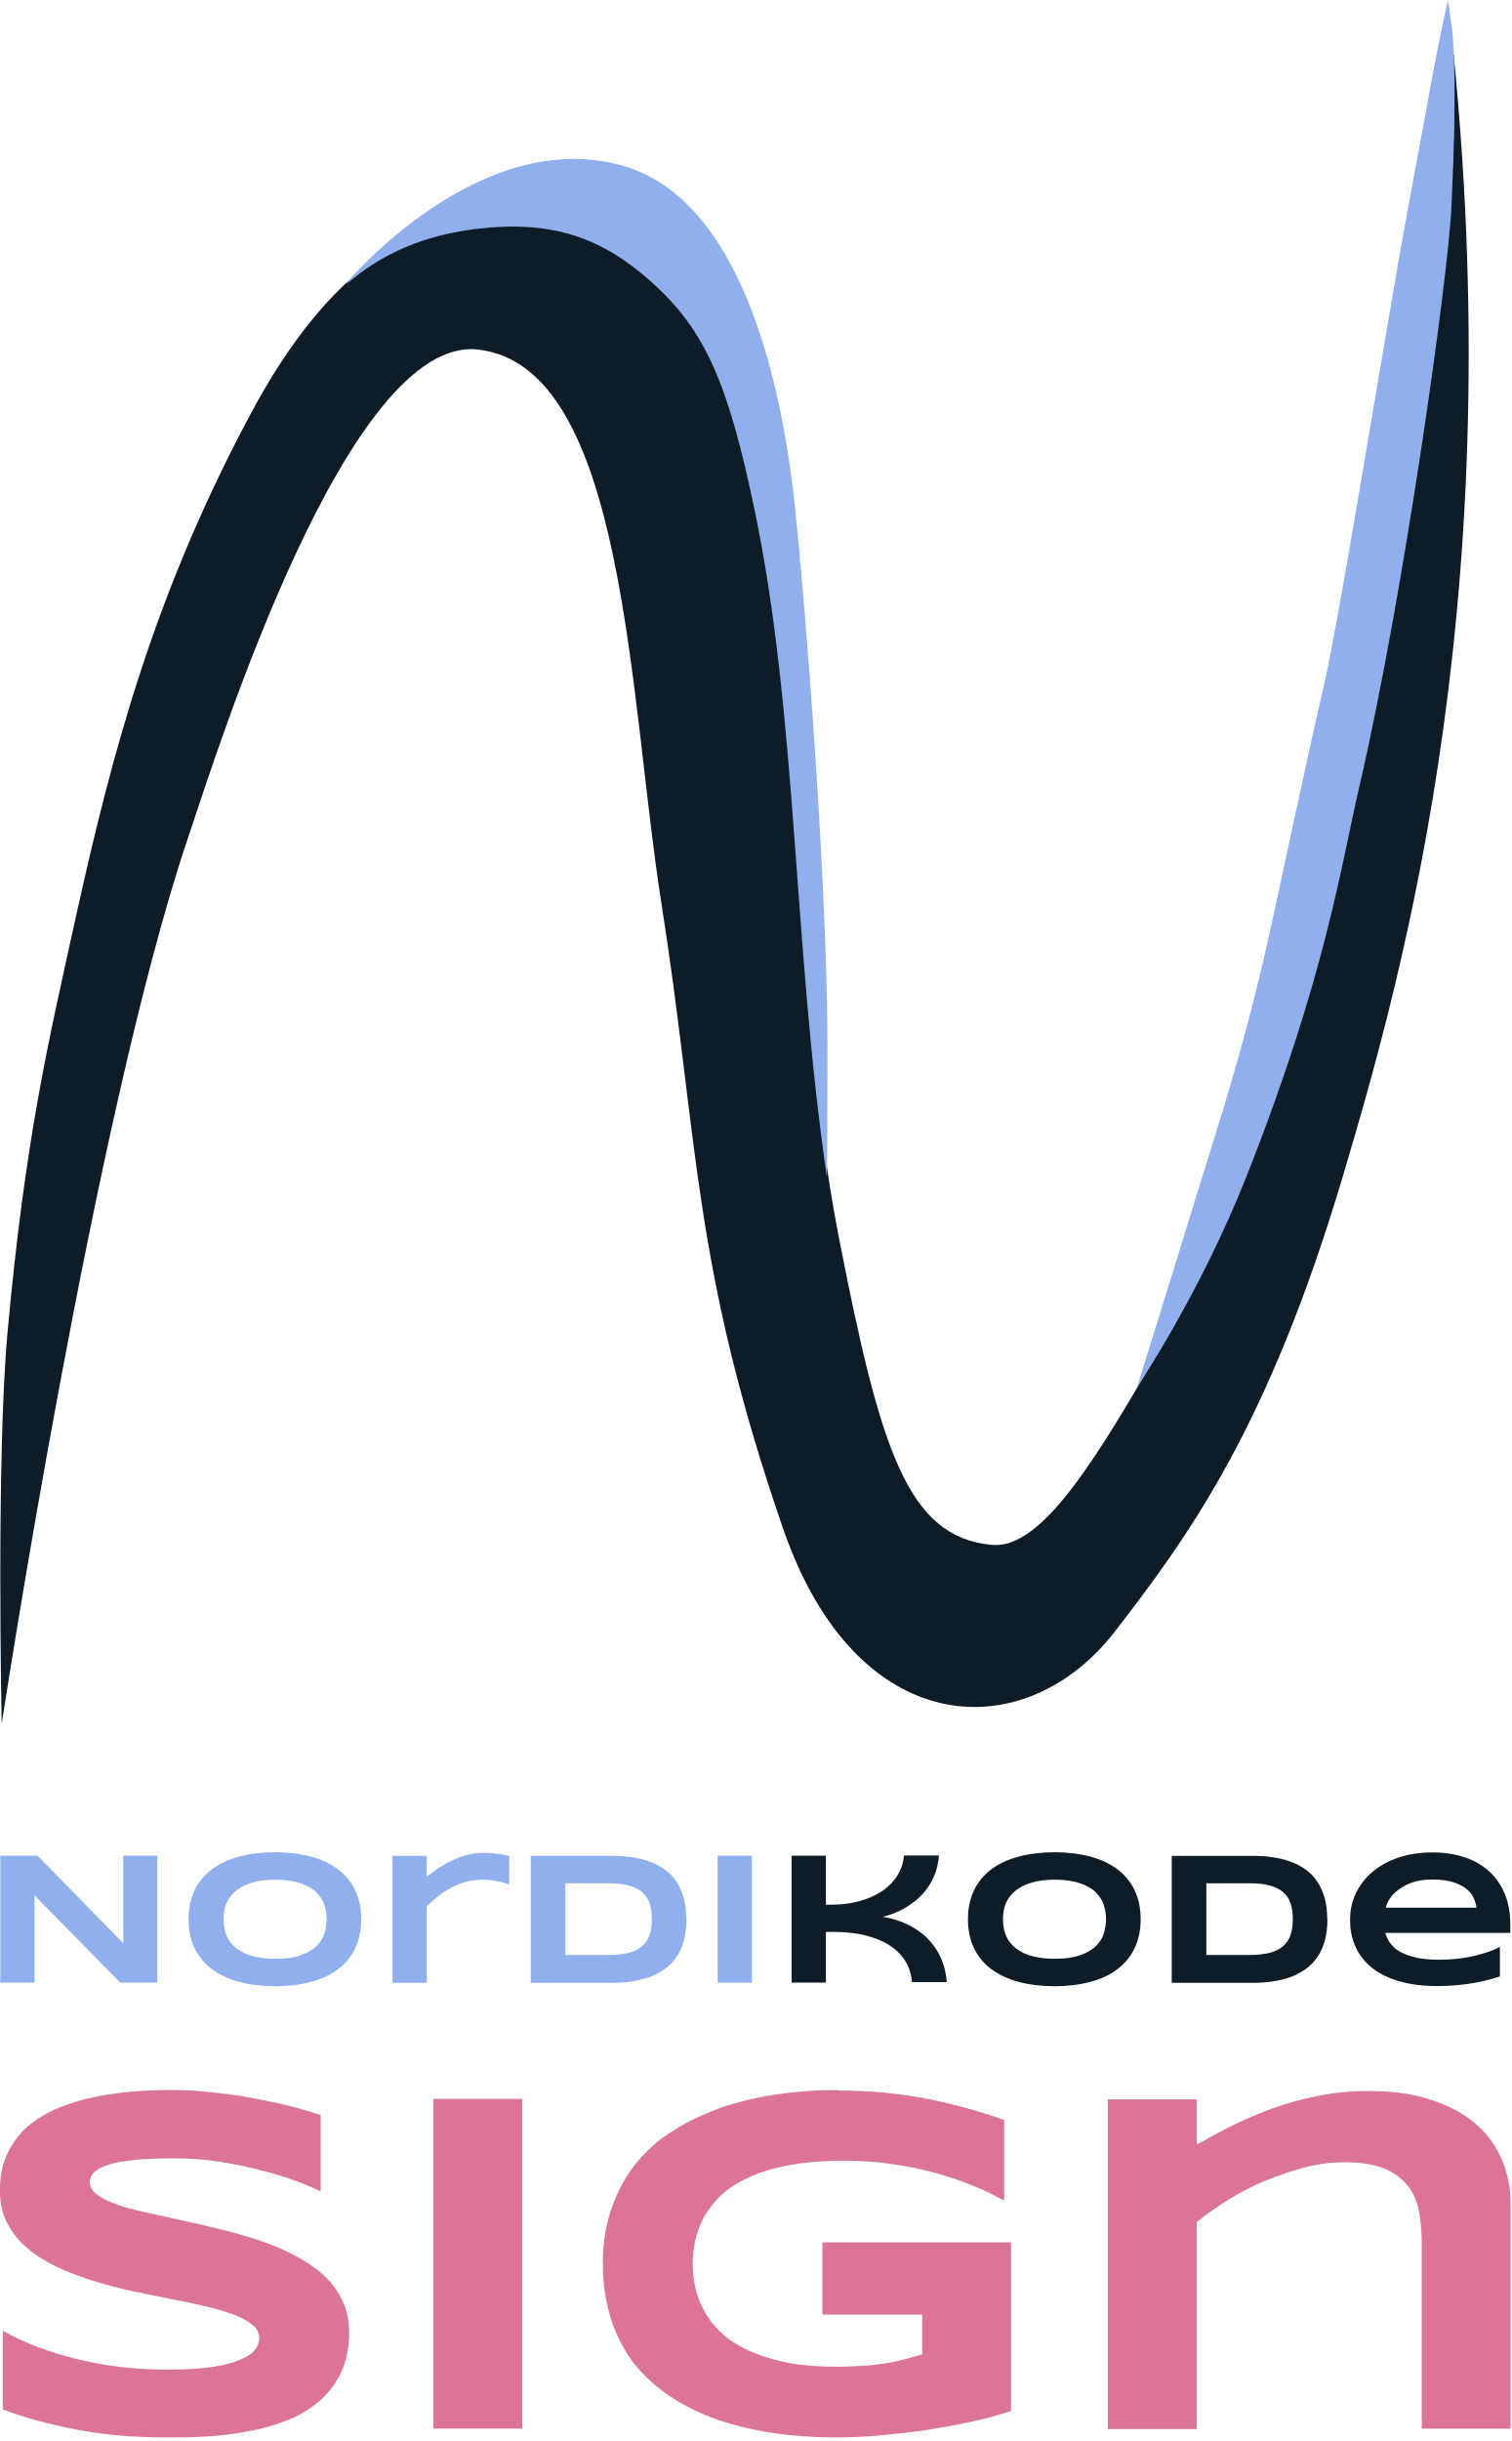
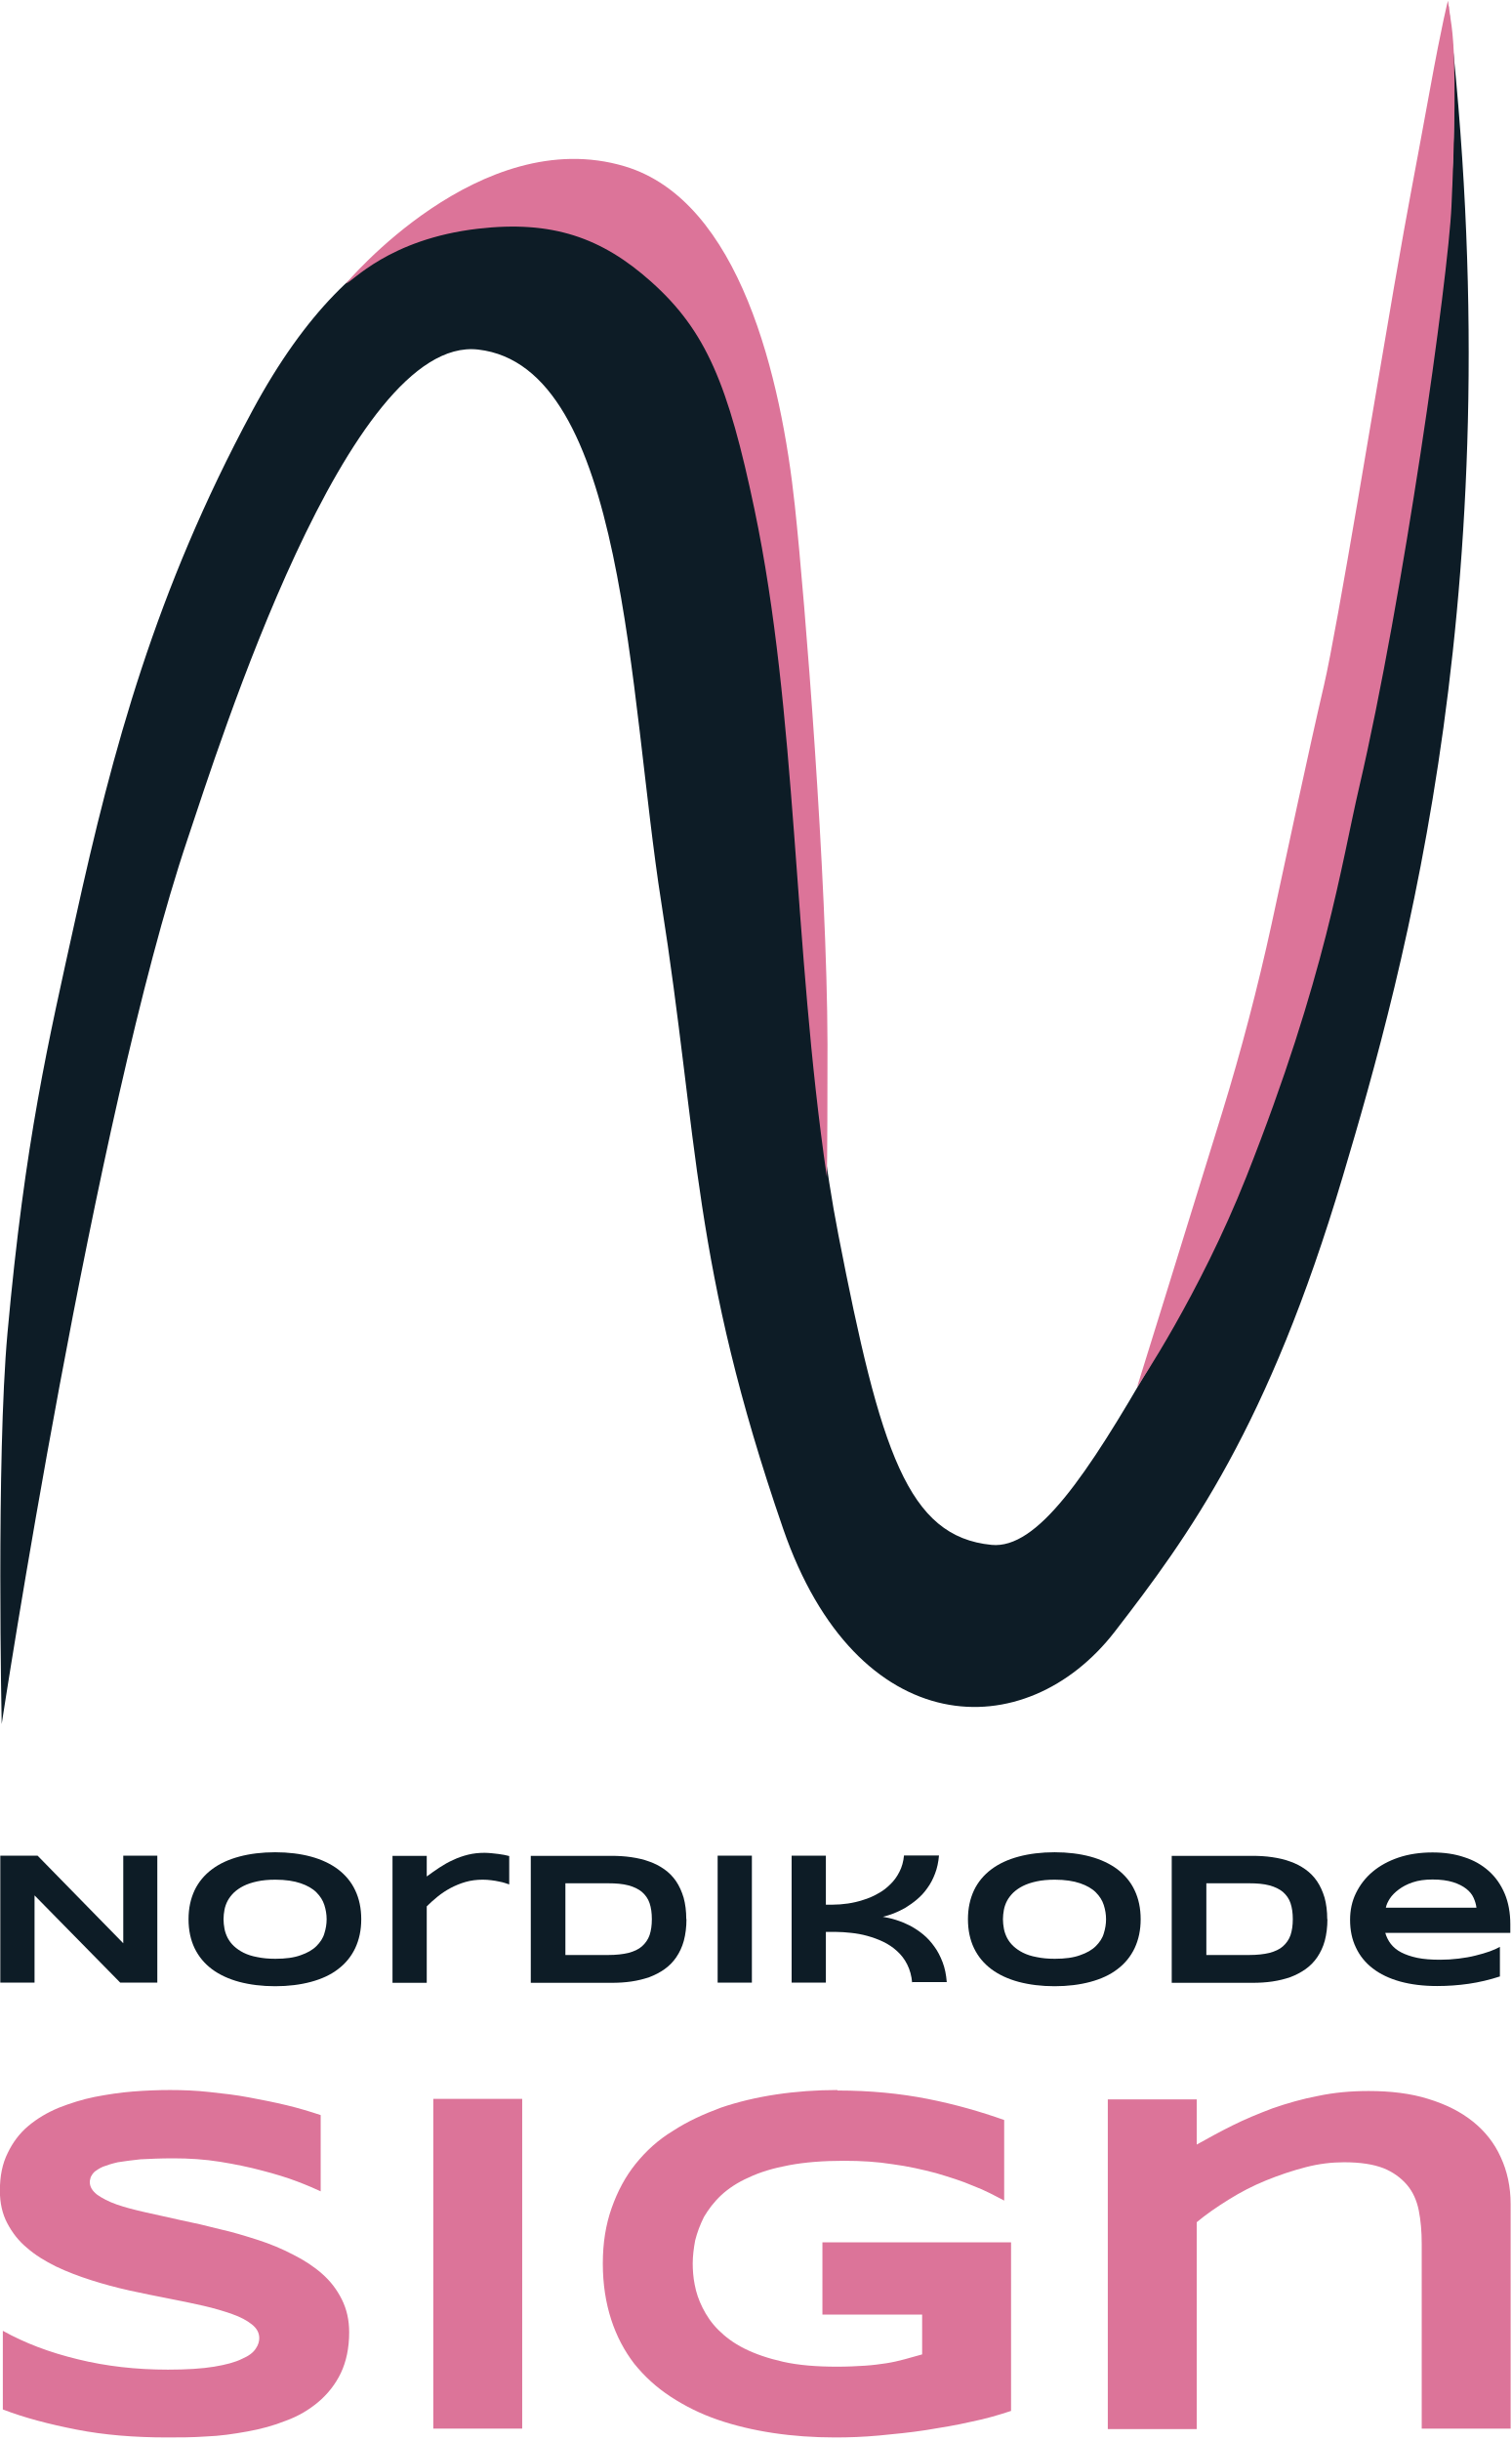
<svg xmlns="http://www.w3.org/2000/svg" viewBox="0 0 215 347" version="1.1" style="fill-rule:evenodd;clip-rule:evenodd;stroke-linejoin:round;stroke-miterlimit:2;">
  <g>
    <g transform="matrix(1.397113,0,0,1.397113,-625.5093,-2217.742)">
      <g>
        <g transform="matrix(50,0,0,50,444.3036,1834.483)">
          <path d="M0.723,-0.482c-0.013,-0.006 -0.029,-0.013 -0.05,-0.021c-0.021,-0.008 -0.044,-0.015 -0.071,-0.022c-0.026,-0.007 -0.055,-0.013 -0.086,-0.018c-0.031,-0.005 -0.063,-0.007 -0.095,-0.007c-0.026,0 -0.048,0.001 -0.067,0.002c-0.018,0.002 -0.034,0.004 -0.046,0.006c-0.013,0.003 -0.022,0.006 -0.03,0.009c-0.007,0.003 -0.013,0.007 -0.017,0.01c-0.004,0.004 -0.006,0.007 -0.008,0.011c-0.001,0.004 -0.002,0.007 -0.002,0.01c0,0.01 0.005,0.018 0.015,0.026c0.01,0.007 0.023,0.014 0.04,0.02c0.017,0.006 0.037,0.011 0.059,0.016c0.022,0.005 0.046,0.01 0.072,0.016c0.025,0.005 0.051,0.011 0.078,0.018c0.027,0.006 0.053,0.014 0.078,0.022c0.025,0.008 0.049,0.018 0.072,0.03c0.022,0.011 0.042,0.024 0.059,0.039c0.017,0.015 0.03,0.032 0.04,0.052c0.01,0.02 0.015,0.042 0.015,0.067c0,0.032 -0.006,0.06 -0.017,0.083c-0.011,0.023 -0.027,0.043 -0.046,0.059c-0.019,0.016 -0.041,0.029 -0.066,0.038c-0.025,0.01 -0.051,0.017 -0.079,0.022c-0.028,0.005 -0.055,0.009 -0.083,0.01c-0.028,0.002 -0.055,0.002 -0.08,0.002c-0.066,0 -0.128,-0.005 -0.184,-0.016c-0.056,-0.011 -0.106,-0.024 -0.15,-0.041l0,-0.16c0.045,0.025 0.095,0.044 0.153,0.058c0.057,0.014 0.118,0.021 0.183,0.021c0.038,0 0.07,-0.002 0.094,-0.006c0.024,-0.004 0.043,-0.009 0.057,-0.016c0.014,-0.006 0.023,-0.013 0.028,-0.021c0.005,-0.007 0.007,-0.015 0.007,-0.021c0,-0.011 -0.005,-0.02 -0.015,-0.028c-0.01,-0.008 -0.023,-0.015 -0.04,-0.021c-0.017,-0.006 -0.037,-0.012 -0.059,-0.017c-0.022,-0.005 -0.046,-0.01 -0.072,-0.015c-0.025,-0.005 -0.051,-0.01 -0.078,-0.016c-0.027,-0.006 -0.053,-0.013 -0.078,-0.021c-0.025,-0.008 -0.049,-0.017 -0.072,-0.028c-0.022,-0.011 -0.042,-0.023 -0.059,-0.038c-0.017,-0.014 -0.03,-0.031 -0.04,-0.05c-0.01,-0.019 -0.015,-0.041 -0.015,-0.066c0,-0.03 0.005,-0.055 0.016,-0.077c0.01,-0.021 0.024,-0.04 0.042,-0.055c0.018,-0.015 0.038,-0.027 0.062,-0.037c0.023,-0.009 0.048,-0.017 0.073,-0.022c0.026,-0.005 0.052,-0.009 0.078,-0.011c0.026,-0.002 0.051,-0.003 0.075,-0.003c0.026,0 0.053,0.001 0.08,0.004c0.028,0.003 0.055,0.006 0.081,0.011c0.027,0.005 0.052,0.01 0.077,0.016c0.025,0.006 0.048,0.013 0.069,0.02l0,0.155Z" style="fill:#dc7499;fill-rule:nonzero;" />
        </g>
        <g transform="matrix(50,0,0,50,486.5644,1834.483)">
          <rect x="0.105" y="-0.671" width="0.181" height="0.671" style="fill:#dc7499;fill-rule:nonzero;" />
        </g>
        <g transform="matrix(50,0,0,50,506.12,1834.483)">
          <path d="M0.537,-0.688c0.066,0 0.127,0.006 0.183,0.017c0.056,0.011 0.108,0.026 0.156,0.043l0,0.164c-0.019,-0.01 -0.039,-0.021 -0.063,-0.03c-0.023,-0.01 -0.049,-0.018 -0.076,-0.026c-0.027,-0.007 -0.057,-0.014 -0.088,-0.018c-0.031,-0.005 -0.064,-0.007 -0.099,-0.007c-0.043,0 -0.08,0.003 -0.112,0.009c-0.032,0.006 -0.059,0.014 -0.082,0.025c-0.023,0.01 -0.042,0.023 -0.056,0.036c-0.015,0.014 -0.026,0.029 -0.035,0.044c-0.008,0.016 -0.014,0.032 -0.018,0.048c-0.003,0.016 -0.005,0.032 -0.005,0.047c0,0.013 0.001,0.028 0.004,0.043c0.003,0.016 0.008,0.031 0.016,0.047c0.008,0.016 0.018,0.031 0.032,0.045c0.014,0.014 0.031,0.027 0.053,0.038c0.022,0.011 0.048,0.02 0.079,0.027c0.031,0.007 0.068,0.01 0.11,0.01c0.021,0 0.04,-0.001 0.056,-0.002c0.016,-0.001 0.031,-0.003 0.044,-0.005c0.013,-0.002 0.026,-0.005 0.037,-0.008c0.012,-0.003 0.024,-0.007 0.036,-0.01l0,-0.081l-0.203,0l0,-0.147l0.384,0l0,0.343c-0.024,0.008 -0.051,0.016 -0.081,0.022c-0.03,0.007 -0.061,0.012 -0.092,0.017c-0.032,0.005 -0.064,0.008 -0.095,0.011c-0.032,0.003 -0.062,0.004 -0.09,0.004c-0.044,0 -0.086,-0.003 -0.126,-0.009c-0.04,-0.006 -0.078,-0.015 -0.113,-0.027c-0.035,-0.012 -0.067,-0.028 -0.096,-0.047c-0.029,-0.019 -0.053,-0.041 -0.074,-0.067c-0.02,-0.026 -0.036,-0.056 -0.047,-0.09c-0.011,-0.034 -0.017,-0.072 -0.017,-0.114c0,-0.042 0.006,-0.079 0.018,-0.113c0.012,-0.034 0.028,-0.064 0.049,-0.09c0.021,-0.026 0.046,-0.049 0.076,-0.067c0.029,-0.019 0.062,-0.034 0.097,-0.047c0.035,-0.012 0.073,-0.021 0.113,-0.027c0.04,-0.006 0.082,-0.009 0.124,-0.009Z" style="fill:#dc7499;fill-rule:nonzero;" />
        </g>
        <g transform="matrix(50,0,0,50,555.2167,1834.483)">
          <path d="M0.744,-0l0,-0.376c0,-0.025 -0.002,-0.048 -0.006,-0.068c-0.004,-0.02 -0.012,-0.038 -0.024,-0.052c-0.012,-0.014 -0.028,-0.026 -0.048,-0.034c-0.021,-0.008 -0.047,-0.012 -0.08,-0.012c-0.025,0 -0.051,0.003 -0.078,0.01c-0.027,0.007 -0.054,0.016 -0.081,0.027c-0.027,0.011 -0.052,0.024 -0.076,0.039c-0.024,0.015 -0.046,0.03 -0.065,0.046l0,0.421l-0.181,-0l0,-0.671l0.181,0l0,0.092c0.023,-0.013 0.047,-0.026 0.073,-0.039c0.026,-0.013 0.053,-0.024 0.082,-0.035c0.029,-0.01 0.06,-0.019 0.092,-0.025c0.033,-0.007 0.067,-0.01 0.103,-0.01c0.045,0 0.086,0.005 0.121,0.016c0.036,0.011 0.066,0.026 0.091,0.046c0.025,0.02 0.044,0.044 0.057,0.073c0.013,0.028 0.02,0.06 0.02,0.095l0,0.457l-0.181,-0Z" style="fill:#dc7499;fill-rule:nonzero;" />
        </g>
      </g>
    </g>
    <g transform="matrix(0.537995,0,0,0.537995,-241.8147,-705.1022)">
      <g>
        <g transform="matrix(50,0,0,50,444.3036,1834.483)">
-           <path d="M0.739,-0l-0.453,-0.461l0,0.461l-0.181,-0l0,-0.671l0.197,0l0.453,0.463l0,-0.463l0.18,0l0,0.671l-0.196,-0Z" style="fill:#90afed;fill-rule:nonzero;" />
+           <path d="M0.739,-0l-0.453,-0.461l0,0.461l-0.181,-0l0,-0.671l0.197,0l0.453,0.463l0,-0.463l0.18,0l0,0.671l-0.196,-0Z" style="fill:#0d1c26;fill-rule:nonzero;" />
        </g>
        <g transform="matrix(50,0,0,50,496.3056,1834.483)">
-           <path d="M0.973,-0.335c0,0.058 -0.011,0.108 -0.032,0.153c-0.021,0.044 -0.051,0.081 -0.091,0.111c-0.039,0.03 -0.087,0.052 -0.143,0.067c-0.056,0.015 -0.119,0.023 -0.189,0.023c-0.07,0 -0.133,-0.008 -0.19,-0.023c-0.056,-0.015 -0.105,-0.038 -0.144,-0.067c-0.04,-0.03 -0.07,-0.066 -0.092,-0.111c-0.021,-0.044 -0.032,-0.095 -0.032,-0.153c0,-0.058 0.011,-0.108 0.032,-0.153c0.021,-0.044 0.052,-0.081 0.092,-0.111c0.04,-0.03 0.088,-0.052 0.144,-0.067c0.056,-0.015 0.12,-0.023 0.19,-0.023c0.07,0 0.133,0.008 0.189,0.023c0.056,0.015 0.104,0.038 0.143,0.067c0.039,0.03 0.07,0.066 0.091,0.111c0.021,0.044 0.032,0.095 0.032,0.153Zm-0.183,0c0,-0.025 -0.004,-0.05 -0.012,-0.075c-0.008,-0.025 -0.022,-0.047 -0.042,-0.067c-0.02,-0.02 -0.048,-0.036 -0.083,-0.048c-0.035,-0.012 -0.08,-0.019 -0.134,-0.019c-0.036,0 -0.069,0.003 -0.096,0.009c-0.028,0.006 -0.052,0.014 -0.072,0.024c-0.02,0.01 -0.037,0.022 -0.051,0.035c-0.014,0.014 -0.025,0.028 -0.033,0.043c-0.008,0.015 -0.014,0.032 -0.017,0.048c-0.003,0.017 -0.005,0.033 -0.005,0.05c0,0.017 0.002,0.033 0.005,0.05c0.003,0.017 0.009,0.033 0.017,0.049c0.008,0.015 0.019,0.03 0.033,0.043c0.014,0.013 0.031,0.025 0.051,0.035c0.02,0.01 0.044,0.018 0.072,0.023c0.028,0.006 0.06,0.009 0.096,0.009c0.054,0 0.099,-0.006 0.134,-0.019c0.035,-0.012 0.063,-0.028 0.083,-0.048c0.02,-0.02 0.035,-0.042 0.042,-0.067c0.008,-0.025 0.012,-0.05 0.012,-0.075Z" style="fill:#90afed;fill-rule:nonzero;" />
+           <path d="M0.973,-0.335c0,0.058 -0.011,0.108 -0.032,0.153c-0.021,0.044 -0.051,0.081 -0.091,0.111c-0.039,0.03 -0.087,0.052 -0.143,0.067c-0.056,0.015 -0.119,0.023 -0.189,0.023c-0.07,0 -0.133,-0.008 -0.19,-0.023c-0.056,-0.015 -0.105,-0.038 -0.144,-0.067c-0.04,-0.03 -0.07,-0.066 -0.092,-0.111c-0.021,-0.044 -0.032,-0.095 -0.032,-0.153c0,-0.058 0.011,-0.108 0.032,-0.153c0.021,-0.044 0.052,-0.081 0.092,-0.111c0.04,-0.03 0.088,-0.052 0.144,-0.067c0.056,-0.015 0.12,-0.023 0.19,-0.023c0.07,0 0.133,0.008 0.189,0.023c0.056,0.015 0.104,0.038 0.143,0.067c0.039,0.03 0.07,0.066 0.091,0.111c0.021,0.044 0.032,0.095 0.032,0.153Zm-0.183,0c0,-0.025 -0.004,-0.05 -0.012,-0.075c-0.008,-0.025 -0.022,-0.047 -0.042,-0.067c-0.02,-0.02 -0.048,-0.036 -0.083,-0.048c-0.035,-0.012 -0.08,-0.019 -0.134,-0.019c-0.036,0 -0.069,0.003 -0.096,0.009c-0.028,0.006 -0.052,0.014 -0.072,0.024c-0.02,0.01 -0.037,0.022 -0.051,0.035c-0.014,0.014 -0.025,0.028 -0.033,0.043c-0.008,0.015 -0.014,0.032 -0.017,0.048c-0.003,0.017 -0.005,0.033 -0.005,0.05c0,0.017 0.002,0.033 0.005,0.05c0.003,0.017 0.009,0.033 0.017,0.049c0.008,0.015 0.019,0.03 0.033,0.043c0.014,0.013 0.031,0.025 0.051,0.035c0.02,0.01 0.044,0.018 0.072,0.023c0.028,0.006 0.06,0.009 0.096,0.009c0.054,0 0.099,-0.006 0.134,-0.019c0.035,-0.012 0.063,-0.028 0.083,-0.048c0.02,-0.02 0.035,-0.042 0.042,-0.067c0.008,-0.025 0.012,-0.05 0.012,-0.075Z" style="fill:#0d1c26;fill-rule:nonzero;" />
        </g>
        <g transform="matrix(50,0,0,50,547.9657,1834.483)">
-           <path d="M0.722,-0.519c-0.005,-0.002 -0.012,-0.004 -0.021,-0.007c-0.009,-0.003 -0.02,-0.006 -0.032,-0.008c-0.012,-0.003 -0.026,-0.005 -0.041,-0.007c-0.015,-0.002 -0.03,-0.003 -0.046,-0.003c-0.033,0 -0.063,0.004 -0.091,0.012c-0.028,0.008 -0.054,0.019 -0.079,0.032c-0.024,0.013 -0.047,0.028 -0.068,0.045c-0.021,0.017 -0.04,0.034 -0.058,0.052l0,0.404l-0.181,-0l0,-0.671l0.181,0l0,0.109c0.022,-0.016 0.044,-0.032 0.067,-0.047c0.023,-0.015 0.047,-0.029 0.072,-0.04c0.025,-0.012 0.051,-0.021 0.079,-0.028c0.028,-0.007 0.057,-0.01 0.088,-0.01c0.012,0 0.024,0.001 0.036,0.002c0.012,0.001 0.024,0.003 0.036,0.004c0.012,0.002 0.022,0.003 0.032,0.005c0.01,0.002 0.019,0.004 0.026,0.006l0,0.152Z" style="fill:#90afed;fill-rule:nonzero;" />
+           <path d="M0.722,-0.519c-0.005,-0.002 -0.012,-0.004 -0.021,-0.007c-0.009,-0.003 -0.02,-0.006 -0.032,-0.008c-0.012,-0.003 -0.026,-0.005 -0.041,-0.007c-0.015,-0.002 -0.03,-0.003 -0.046,-0.003c-0.033,0 -0.063,0.004 -0.091,0.012c-0.028,0.008 -0.054,0.019 -0.079,0.032c-0.024,0.013 -0.047,0.028 -0.068,0.045c-0.021,0.017 -0.04,0.034 -0.058,0.052l0,0.404l-0.181,-0l0,-0.671l0.181,0l0,0.109c0.022,-0.016 0.044,-0.032 0.067,-0.047c0.023,-0.015 0.047,-0.029 0.072,-0.04c0.025,-0.012 0.051,-0.021 0.079,-0.028c0.028,-0.007 0.057,-0.01 0.088,-0.01c0.012,0 0.024,0.001 0.036,0.002c0.012,0.001 0.024,0.003 0.036,0.004c0.012,0.002 0.022,0.003 0.032,0.005c0.01,0.002 0.019,0.004 0.026,0.006l0,0.152Z" style="fill:#0d1c26;fill-rule:nonzero;" />
        </g>
        <g transform="matrix(50,0,0,50,584.5624,1834.483)">
-           <path d="M0.927,-0.336c0,0.043 -0.005,0.081 -0.014,0.115c-0.009,0.033 -0.023,0.062 -0.04,0.087c-0.017,0.025 -0.038,0.046 -0.062,0.063c-0.024,0.017 -0.051,0.031 -0.08,0.042c-0.029,0.01 -0.061,0.018 -0.095,0.023c-0.034,0.005 -0.069,0.007 -0.106,0.007l-0.426,-0l0,-0.671l0.425,0c0.037,0 0.072,0.002 0.106,0.007c0.034,0.005 0.066,0.012 0.095,0.023c0.029,0.01 0.056,0.024 0.08,0.041c0.024,0.017 0.045,0.038 0.062,0.063c0.017,0.025 0.03,0.054 0.04,0.087c0.009,0.033 0.014,0.071 0.014,0.114Zm-0.183,0c0,-0.032 -0.004,-0.06 -0.012,-0.084c-0.008,-0.024 -0.022,-0.043 -0.04,-0.059c-0.018,-0.015 -0.042,-0.027 -0.072,-0.035c-0.03,-0.008 -0.066,-0.011 -0.108,-0.011l-0.225,0l0,0.379l0.225,0c0.043,0 0.079,-0.004 0.108,-0.011c0.03,-0.008 0.054,-0.019 0.072,-0.035c0.018,-0.016 0.032,-0.036 0.04,-0.059c0.008,-0.024 0.012,-0.052 0.012,-0.084Z" style="fill:#90afed;fill-rule:nonzero;" />
+           <path d="M0.927,-0.336c0,0.043 -0.005,0.081 -0.014,0.115c-0.009,0.033 -0.023,0.062 -0.04,0.087c-0.017,0.025 -0.038,0.046 -0.062,0.063c-0.024,0.017 -0.051,0.031 -0.08,0.042c-0.029,0.01 -0.061,0.018 -0.095,0.023c-0.034,0.005 -0.069,0.007 -0.106,0.007l-0.426,-0l0,-0.671l0.425,0c0.037,0 0.072,0.002 0.106,0.007c0.034,0.005 0.066,0.012 0.095,0.023c0.029,0.01 0.056,0.024 0.08,0.041c0.024,0.017 0.045,0.038 0.062,0.063c0.017,0.025 0.03,0.054 0.04,0.087c0.009,0.033 0.014,0.071 0.014,0.114Zm-0.183,0c0,-0.032 -0.004,-0.06 -0.012,-0.084c-0.008,-0.024 -0.022,-0.043 -0.04,-0.059c-0.018,-0.015 -0.042,-0.027 -0.072,-0.035c-0.03,-0.008 -0.066,-0.011 -0.108,-0.011l-0.225,0l0,0.379l0.225,0c0.043,0 0.079,-0.004 0.108,-0.011c0.03,-0.008 0.054,-0.019 0.072,-0.035c0.018,-0.016 0.032,-0.036 0.04,-0.059c0.008,-0.024 0.012,-0.052 0.012,-0.084Z" style="fill:#0d1c26;fill-rule:nonzero;" />
        </g>
        <g transform="matrix(50,0,0,50,633.9032,1834.483)">
-           <rect x="0.105" y="-0.671" width="0.181" height="0.671" style="fill:#90afed;fill-rule:nonzero;" />
+           <rect x="0.105" y="-0.671" width="0.181" height="0.671" style="fill:#0d1c26;fill-rule:nonzero;" />
        </g>
-       </g>
-       <g>
        <g transform="matrix(50,0,0,50,653.4589,1834.483)">
          <path d="M0.742,-0c-0.003,-0.036 -0.012,-0.068 -0.026,-0.096c-0.014,-0.028 -0.032,-0.051 -0.054,-0.071c-0.022,-0.02 -0.046,-0.036 -0.073,-0.049c-0.027,-0.013 -0.055,-0.023 -0.084,-0.031c-0.029,-0.008 -0.057,-0.013 -0.086,-0.016c-0.028,-0.003 -0.055,-0.005 -0.079,-0.005l-0.054,0l0,0.268l-0.181,-0l0,-0.671l0.181,0l0,0.259l0.037,0c0.025,0 0.051,-0.002 0.079,-0.006c0.027,-0.004 0.054,-0.01 0.081,-0.019c0.027,-0.008 0.053,-0.019 0.077,-0.033c0.025,-0.013 0.047,-0.03 0.066,-0.049c0.02,-0.019 0.036,-0.041 0.049,-0.067c0.013,-0.025 0.021,-0.054 0.024,-0.086l0.185,0c-0.003,0.035 -0.01,0.068 -0.021,0.096c-0.011,0.029 -0.024,0.054 -0.041,0.077c-0.016,0.023 -0.034,0.042 -0.054,0.059c-0.02,0.017 -0.04,0.031 -0.061,0.044c-0.021,0.012 -0.042,0.022 -0.062,0.03c-0.021,0.008 -0.04,0.014 -0.058,0.018c0.023,0.004 0.046,0.009 0.071,0.017c0.025,0.008 0.049,0.018 0.073,0.03c0.024,0.013 0.047,0.028 0.069,0.046c0.022,0.018 0.042,0.04 0.059,0.064c0.018,0.024 0.032,0.052 0.044,0.083c0.012,0.031 0.019,0.066 0.022,0.105l-0.185,-0Z" style="fill:#0d1c26;fill-rule:nonzero;" />
        </g>
        <g transform="matrix(50,0,0,50,702.3114,1834.483)">
          <path d="M0.973,-0.335c0,0.058 -0.011,0.108 -0.032,0.153c-0.021,0.044 -0.051,0.081 -0.091,0.111c-0.039,0.03 -0.087,0.052 -0.143,0.067c-0.056,0.015 -0.119,0.023 -0.189,0.023c-0.07,0 -0.133,-0.008 -0.19,-0.023c-0.056,-0.015 -0.105,-0.038 -0.144,-0.067c-0.04,-0.03 -0.07,-0.066 -0.092,-0.111c-0.021,-0.044 -0.032,-0.095 -0.032,-0.153c0,-0.058 0.011,-0.108 0.032,-0.153c0.021,-0.044 0.052,-0.081 0.092,-0.111c0.04,-0.03 0.088,-0.052 0.144,-0.067c0.056,-0.015 0.12,-0.023 0.19,-0.023c0.07,0 0.133,0.008 0.189,0.023c0.056,0.015 0.104,0.038 0.143,0.067c0.039,0.03 0.07,0.066 0.091,0.111c0.021,0.044 0.032,0.095 0.032,0.153Zm-0.183,0c0,-0.025 -0.004,-0.05 -0.012,-0.075c-0.008,-0.025 -0.022,-0.047 -0.042,-0.067c-0.02,-0.02 -0.048,-0.036 -0.083,-0.048c-0.035,-0.012 -0.08,-0.019 -0.134,-0.019c-0.036,0 -0.069,0.003 -0.096,0.009c-0.028,0.006 -0.052,0.014 -0.072,0.024c-0.02,0.01 -0.037,0.022 -0.051,0.035c-0.014,0.014 -0.025,0.028 -0.033,0.043c-0.008,0.015 -0.014,0.032 -0.017,0.048c-0.003,0.017 -0.005,0.033 -0.005,0.05c0,0.017 0.002,0.033 0.005,0.05c0.003,0.017 0.009,0.033 0.017,0.049c0.008,0.015 0.019,0.03 0.033,0.043c0.014,0.013 0.031,0.025 0.051,0.035c0.02,0.01 0.044,0.018 0.072,0.023c0.028,0.006 0.06,0.009 0.096,0.009c0.054,0 0.099,-0.006 0.134,-0.019c0.035,-0.012 0.063,-0.028 0.083,-0.048c0.02,-0.02 0.035,-0.042 0.042,-0.067c0.008,-0.025 0.012,-0.05 0.012,-0.075Z" style="fill:#0d1c26;fill-rule:nonzero;" />
        </g>
        <g transform="matrix(50,0,0,50,753.9716,1834.483)">
          <path d="M0.927,-0.336c0,0.043 -0.005,0.081 -0.014,0.115c-0.009,0.033 -0.023,0.062 -0.04,0.087c-0.017,0.025 -0.038,0.046 -0.062,0.063c-0.024,0.017 -0.051,0.031 -0.08,0.042c-0.029,0.01 -0.061,0.018 -0.095,0.023c-0.034,0.005 -0.069,0.007 -0.106,0.007l-0.426,-0l0,-0.671l0.425,0c0.037,0 0.072,0.002 0.106,0.007c0.034,0.005 0.066,0.012 0.095,0.023c0.029,0.01 0.056,0.024 0.08,0.041c0.024,0.017 0.045,0.038 0.062,0.063c0.017,0.025 0.03,0.054 0.04,0.087c0.009,0.033 0.014,0.071 0.014,0.114Zm-0.183,0c0,-0.032 -0.004,-0.06 -0.012,-0.084c-0.008,-0.024 -0.022,-0.043 -0.04,-0.059c-0.018,-0.015 -0.042,-0.027 -0.072,-0.035c-0.03,-0.008 -0.066,-0.011 -0.108,-0.011l-0.225,0l0,0.379l0.225,0c0.043,0 0.079,-0.004 0.108,-0.011c0.03,-0.008 0.054,-0.019 0.072,-0.035c0.018,-0.016 0.032,-0.036 0.04,-0.059c0.008,-0.024 0.012,-0.052 0.012,-0.084Z" style="fill:#0d1c26;fill-rule:nonzero;" />
        </g>
        <g transform="matrix(50,0,0,50,803.3124,1834.483)">
          <path d="M0.853,-0.033c-0.055,0.018 -0.11,0.031 -0.165,0.039c-0.055,0.008 -0.111,0.012 -0.168,0.012c-0.073,0 -0.138,-0.008 -0.196,-0.024c-0.057,-0.016 -0.105,-0.039 -0.144,-0.069c-0.039,-0.03 -0.069,-0.067 -0.089,-0.11c-0.021,-0.043 -0.031,-0.092 -0.031,-0.147c0,-0.051 0.01,-0.098 0.031,-0.141c0.021,-0.043 0.05,-0.081 0.088,-0.113c0.038,-0.032 0.084,-0.057 0.137,-0.075c0.054,-0.018 0.114,-0.027 0.18,-0.027c0.061,0 0.117,0.008 0.167,0.025c0.051,0.016 0.094,0.041 0.13,0.073c0.036,0.032 0.064,0.072 0.084,0.119c0.02,0.047 0.03,0.102 0.03,0.163l0,0.045l-0.661,0c0.006,0.021 0.016,0.041 0.029,0.058c0.014,0.018 0.032,0.033 0.055,0.045c0.023,0.012 0.052,0.022 0.085,0.029c0.034,0.007 0.074,0.01 0.121,0.01c0.033,0 0.066,-0.002 0.098,-0.006c0.032,-0.004 0.062,-0.009 0.089,-0.016c0.028,-0.007 0.053,-0.014 0.075,-0.022c0.022,-0.008 0.04,-0.016 0.054,-0.024l0,0.157Zm-0.125,-0.363c-0.002,-0.017 -0.007,-0.034 -0.015,-0.052c-0.008,-0.018 -0.021,-0.034 -0.039,-0.048c-0.018,-0.014 -0.041,-0.026 -0.07,-0.035c-0.029,-0.009 -0.065,-0.014 -0.108,-0.014c-0.041,0 -0.076,0.005 -0.105,0.015c-0.03,0.01 -0.054,0.023 -0.074,0.038c-0.02,0.015 -0.036,0.031 -0.047,0.048c-0.011,0.017 -0.018,0.033 -0.021,0.048l0.481,0Z" style="fill:#0d1c26;fill-rule:nonzero;" />
        </g>
      </g>
    </g>
    <g>
      <path d="M0.238,245.094c0,0 13.144,-86.363 26.44,-125.834c4.464,-13.251 22.796,-71.69 41.317,-69.568c21,2.407 21.418,49.26 26.034,78.571c5.361,34.043 4.346,51.447 17.33,89.053c10.493,30.391 34.477,31.048 47.177,14.607c10.55,-13.658 21.779,-29.034 32.387,-64.632c8.739,-29.327 24.49,-85.226 14.957,-167.184c0,0 2.358,14.689 -0.695,39.96c-3.053,25.271 -14.812,89.055 -25.368,115.021c-10.556,25.966 -6.482,21.968 -15.881,38.331c-9.399,16.363 -16.443,26.831 -22.941,26.193c-11.923,-1.17 -15.785,-13.232 -21.782,-44.079c-7.566,-38.912 -4.682,-92.071 -11.969,-112.533c-5.761,-16.177 -11.127,-29.568 -29.38,-31.985c-9.973,-1.32 -26.657,-1.104 -42.014,27.435c-13.772,25.592 -19.814,48.064 -25.106,72.088c-3.904,17.722 -7.177,31.402 -9.681,58.967c-1.617,17.804 -0.823,55.588 -0.823,55.588Z" style="fill:#0d1c26;" />
-       <path d="M49.206,40.295c0,0 19.036,-22.791 39.613,-16.656c16.413,4.893 22.275,30.16 24.206,48.248c1.454,13.616 4.574,52.898 4.642,76.499c0.016,5.458 -0.034,17.081 -0.092,18.907c-4.81,-32.773 -4.184,-65.784 -10.301,-94.921c-3.71,-17.671 -6.845,-25.312 -14.643,-32.292c-7.059,-6.318 -14.122,-8.788 -24.673,-7.566c-12.706,1.471 -17.953,7.665 -18.751,7.782Z" style="fill:#90afed;" />
-       <path d="M161.689,197.19c0,0 8.9,-13.143 15.533,-29.897c11.343,-28.649 13.5,-44.467 16.05,-55.391c6.266,-26.845 12.671,-72.474 13.122,-82.57c0.414,-9.287 0.737,-20.211 0.02,-25.622c-0.141,-1.065 -0.526,-3.6 -0.526,-3.6c0,0 -0.821,3.098 -2.571,12.712c-2.725,14.969 -2.728,14.364 -5.11,28.075c-2.357,13.566 -8.066,48.499 -9.938,56.497c-2.2,9.402 -5.332,24.232 -7.462,34.004c-1.94,8.9 -4.324,18.015 -7.036,26.812c-5.953,19.307 -12.083,38.98 -12.083,38.98Z" style="fill:#90afed;" />
+       <path d="M49.206,40.295c0,0 19.036,-22.791 39.613,-16.656c16.413,4.893 22.275,30.16 24.206,48.248c1.454,13.616 4.574,52.898 4.642,76.499c0.016,5.458 -0.034,17.081 -0.092,18.907c-4.81,-32.773 -4.184,-65.784 -10.301,-94.921c-3.71,-17.671 -6.845,-25.312 -14.643,-32.292c-7.059,-6.318 -14.122,-8.788 -24.673,-7.566c-12.706,1.471 -17.953,7.665 -18.751,7.782Z" style="fill:#dc7499;" />
+       <path d="M161.689,197.19c0,0 8.9,-13.143 15.533,-29.897c11.343,-28.649 13.5,-44.467 16.05,-55.391c6.266,-26.845 12.671,-72.474 13.122,-82.57c0.414,-9.287 0.737,-20.211 0.02,-25.622c-0.141,-1.065 -0.526,-3.6 -0.526,-3.6c0,0 -0.821,3.098 -2.571,12.712c-2.725,14.969 -2.728,14.364 -5.11,28.075c-2.357,13.566 -8.066,48.499 -9.938,56.497c-2.2,9.402 -5.332,24.232 -7.462,34.004c-1.94,8.9 -4.324,18.015 -7.036,26.812c-5.953,19.307 -12.083,38.98 -12.083,38.98Z" style="fill:#dc7499;" />
    </g>
  </g>
</svg>
